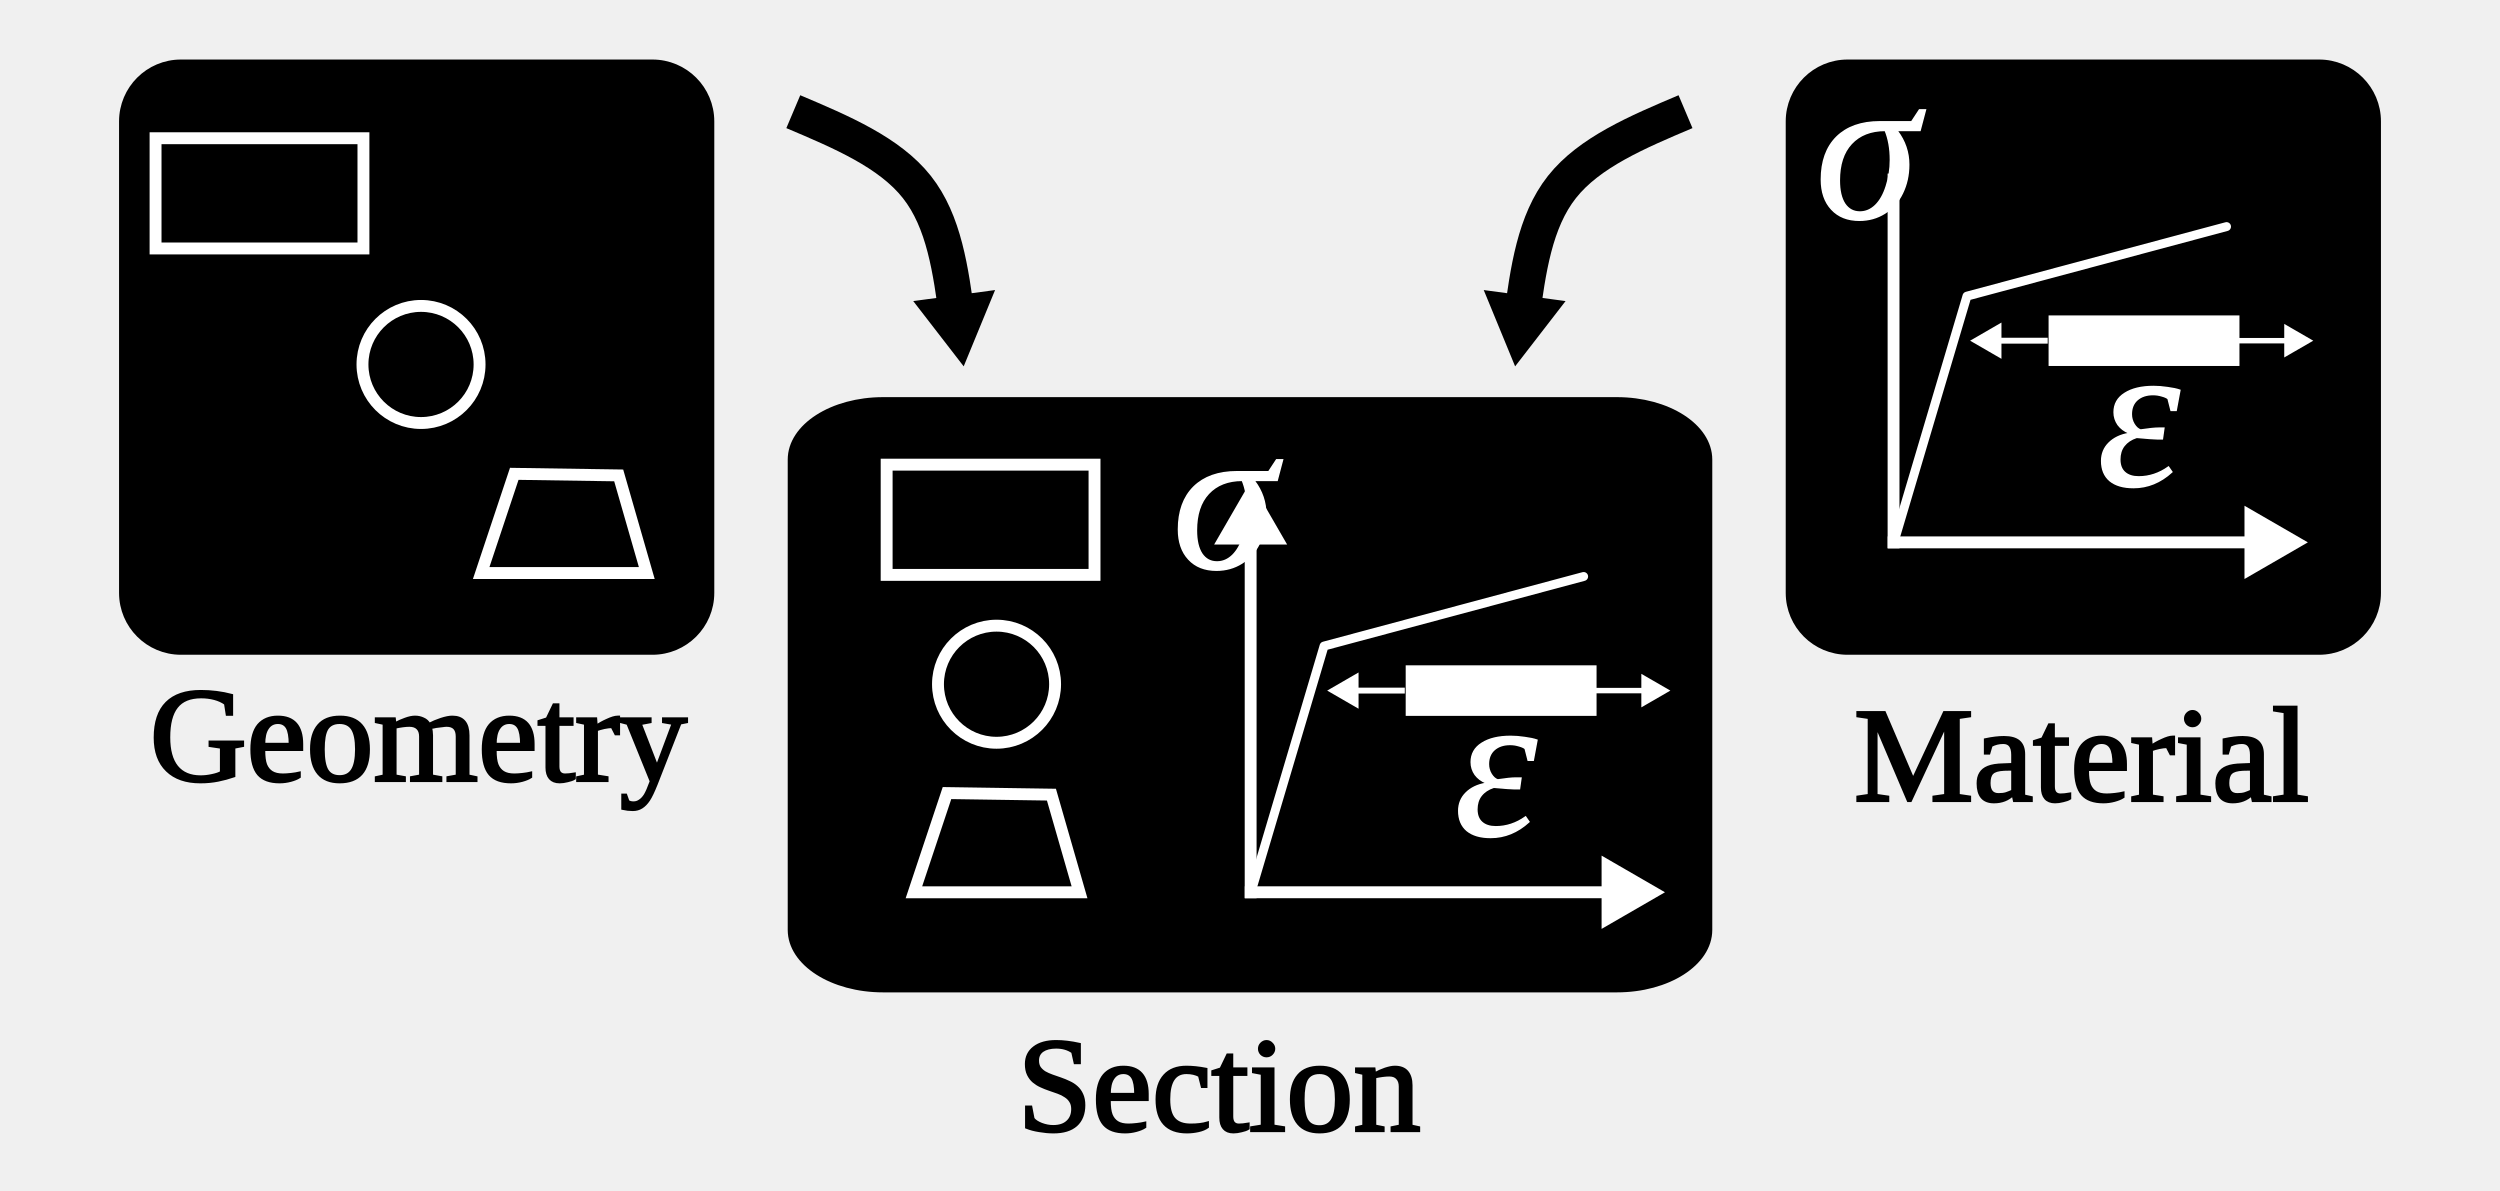
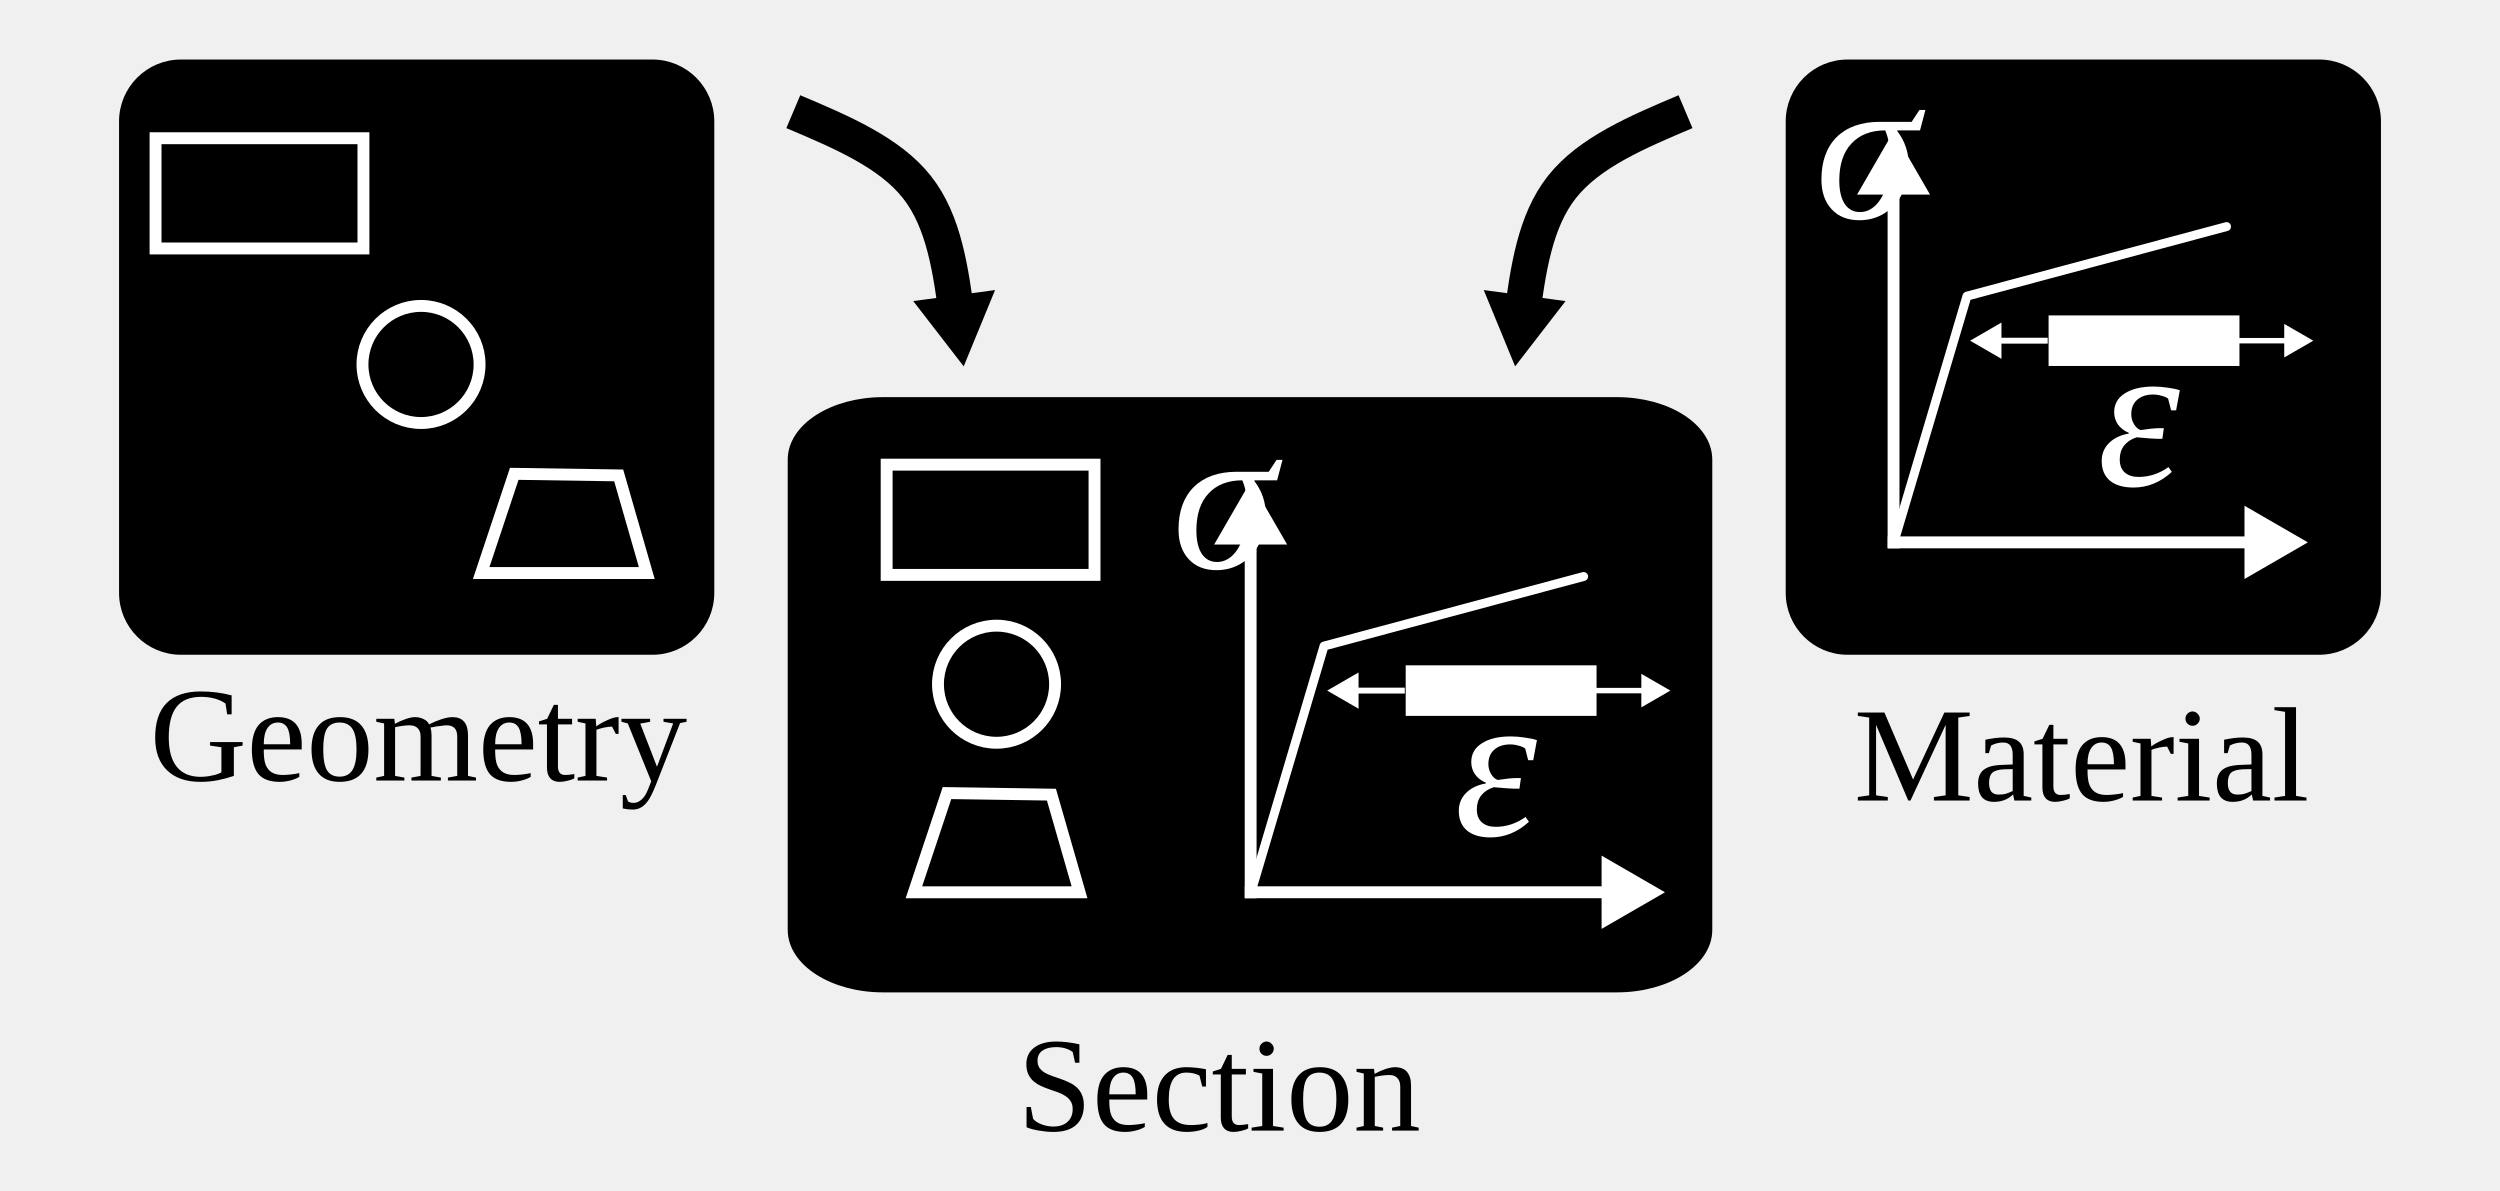
<svg xmlns="http://www.w3.org/2000/svg" width="210mm" height="100mm" viewBox="0 0 210 100" version="1.1" id="svg14391" xml:space="preserve">
  <defs id="defs14388">
    <marker style="overflow:visible" id="marker63910" refX="0" refY="0" orient="auto-start-reverse" markerWidth="2" markerHeight="2.312" viewBox="0 0 5.324 6.155" preserveAspectRatio="xMidYMid">
      <path transform="scale(0.5)" style="fill:#000000;fill-rule:evenodd;stroke:#000000;stroke-width:1pt" d="M 5.77,0 -2.88,5 V -5 Z" id="path63908" />
    </marker>
    <marker style="overflow:visible" id="marker61522" refX="0" refY="0" orient="auto-start-reverse" markerWidth="5.324" markerHeight="6.155" viewBox="0 0 5.324 6.155" preserveAspectRatio="xMidYMid">
      <path transform="scale(0.5)" style="fill:#ffffff;fill-rule:evenodd;stroke:#ffffff;stroke-width:1pt" d="M 5.77,0 -2.88,5 V -5 Z" id="path61520" />
    </marker>
    <marker style="overflow:visible" id="marker61522-4" refX="0" refY="0" orient="auto-start-reverse" markerWidth="5.324" markerHeight="6.155" viewBox="0 0 5.324 6.155" preserveAspectRatio="xMidYMid">
      <path transform="scale(0.5)" style="fill:#ffffff;fill-rule:evenodd;stroke:#ffffff;stroke-width:1pt" d="M 5.77,0 -2.88,5 V -5 Z" id="path61520-3" />
    </marker>
    <marker style="overflow:visible" id="marker61522-1-4" refX="0" refY="0" orient="auto-start-reverse" markerWidth="5.324" markerHeight="6.155" viewBox="0 0 5.324 6.155" preserveAspectRatio="xMidYMid">
      <path transform="scale(0.5)" style="fill:#ffffff;fill-rule:evenodd;stroke:#ffffff;stroke-width:1pt" d="M 5.77,0 -2.88,5 V -5 Z" id="path61520-7-2" />
    </marker>
    <marker style="overflow:visible" id="marker63844-4" refX="0" refY="0" orient="auto-start-reverse" markerWidth="5.324" markerHeight="6.155" viewBox="0 0 5.324 6.155" preserveAspectRatio="xMidYMid">
      <path transform="scale(0.5)" style="fill:#ffffff;fill-rule:evenodd;stroke:#ffffff;stroke-width:1pt" d="M 5.77,0 -2.88,5 V -5 Z" id="path63842-7" />
    </marker>
    <marker style="overflow:visible" id="marker63910-3" refX="0" refY="0" orient="auto-start-reverse" markerWidth="5.324" markerHeight="6.155" viewBox="0 0 5.324 6.155" preserveAspectRatio="xMidYMid">
      <path transform="scale(0.5)" style="fill:#ffffff;fill-rule:evenodd;stroke:#ffffff;stroke-width:1pt" d="M 5.77,0 -2.88,5 V -5 Z" id="path63908-7" />
    </marker>
  </defs>
  <g id="layer1">
    <rect style="fill:#000000;fill-opacity:1;fill-rule:evenodd;stroke:#000000;stroke-width:0.617;stroke-opacity:1" id="rect51130-1-8" width="77.046" height="49.383" x="66.477" y="33.668" rx="7.705" ry="4.938" />
    <path style="fill:#ffffff;fill-opacity:1;fill-rule:evenodd;stroke:#ffffff;stroke-width:1;stroke-dasharray:none;marker-end:url(#marker61522-4)" d="m 104.563,74.95 h 31.744" id="path61518-5" />
    <path style="fill:#ffffff;fill-opacity:1;fill-rule:evenodd;stroke:#ffffff;stroke-width:0.996;stroke-dasharray:none;marker-end:url(#marker61522-1-4)" d="M 105.054,75.452 V 43.973" id="path61518-7-1" />
    <path style="fill:none;fill-opacity:1;fill-rule:evenodd;stroke:#ffffff;stroke-width:0.75;stroke-linecap:round;stroke-linejoin:round;stroke-dasharray:none" d="m 105.14,74.754 6.08,-20.486 21.805,-5.843" id="path61578-8" />
-     <text xml:space="preserve" style="font-style:normal;font-variant:normal;font-weight:normal;font-stretch:normal;font-size:17.639px;font-family:'Times New Roman';-inkscape-font-specification:'Times New Roman, ';text-align:center;text-anchor:middle;fill:none;fill-opacity:1;fill-rule:evenodd;stroke:#ffffff;stroke-width:0.13;stroke-dasharray:none" x="113.84" y="47.72" id="text63082-3">
-       <tspan id="tspan63080-7" style="font-style:italic;font-variant:normal;font-weight:normal;font-stretch:normal;font-family:'Times New Roman';-inkscape-font-specification:'Times New Roman,  Italic';fill:#ffffff;fill-opacity:1;stroke-width:0.13;stroke-dasharray:none" x="113.84" y="47.72">σ</tspan>
+     <text xml:space="preserve" style="font-style:normal;font-variant:normal;font-weight:normal;font-stretch:normal;font-size:17.639px;font-family:'Times New Roman';-inkscape-font-specification:'Times New Roman, ';text-align:center;text-anchor:middle;fill:none;fill-opacity:1;fill-rule:evenodd;stroke:none;stroke-width:0.13;stroke-dasharray:none" x="113.84" y="47.72" id="text63082-3">
+       <tspan id="tspan63080-7" style="font-style:italic;font-variant:normal;font-weight:normal;font-stretch:normal;font-family:'Times New Roman';-inkscape-font-specification:'Times New Roman,  Italic';fill:#ffffff;fill-opacity:1;stroke-width:0.13;stroke-dasharray:none;stroke:none" x="113.84" y="47.72">σ</tspan>
    </text>
-     <text xml:space="preserve" style="font-style:italic;font-variant:normal;font-weight:normal;font-stretch:normal;font-size:17.639px;font-family:'Times New Roman';-inkscape-font-specification:'Times New Roman,  Italic';text-align:center;text-anchor:middle;fill:#ffffff;fill-opacity:1;fill-rule:evenodd;stroke:#ffffff;stroke-width:0.13;stroke-dasharray:none" x="136.665" y="70.171" id="text63836-2">
-       <tspan id="tspan63834-5" style="stroke-width:0.13" x="136.665" y="70.171">ε</tspan>
+     <text xml:space="preserve" style="font-style:italic;font-variant:normal;font-weight:normal;font-stretch:normal;font-size:17.639px;font-family:'Times New Roman';-inkscape-font-specification:'Times New Roman,  Italic';text-align:center;text-anchor:middle;fill:#ffffff;fill-opacity:1;fill-rule:evenodd;stroke:none;stroke-width:0.13;stroke-dasharray:none" x="136.665" y="70.171" id="text63836-2">
+       <tspan id="tspan63834-5" style="stroke-width:0.13;stroke:none" x="136.665" y="70.171">ε</tspan>
    </text>
    <rect style="fill:#ffffff;fill-opacity:1;fill-rule:evenodd;stroke:#ffffff;stroke-width:0.13;stroke-dasharray:none" id="rect63838-3" width="15.903" height="4.116" x="118.143" y="55.952" />
    <path style="fill:#ffffff;fill-opacity:1;fill-rule:evenodd;stroke:#ffffff;stroke-width:0.458;stroke-dasharray:none;marker-end:url(#marker63844-4)" d="m 133.671,58.01 h 5.013" id="path63840-7" />
    <path style="fill:#ffffff;fill-opacity:1;fill-rule:evenodd;stroke:#ffffff;stroke-width:0.495;stroke-dasharray:none;marker-end:url(#marker63910-3)" d="m 118.003,58.01 h -4.762" id="path63906-0" />
    <circle style="fill:none;fill-opacity:1;fill-rule:evenodd;stroke:#ffffff;stroke-width:1;stroke-dasharray:none" id="path61332-5" cx="83.709" cy="57.474" r="4.918" />
    <rect style="fill:none;fill-opacity:1;fill-rule:evenodd;stroke:#ffffff;stroke-width:1;stroke-dasharray:none" id="rect61334-6" width="17.462" height="9.26" x="74.478" y="39.031" />
    <path style="fill:none;fill-opacity:1;fill-rule:evenodd;stroke:#ffffff;stroke-width:1;stroke-dasharray:none" d="m 76.769,74.952 h 13.911 l -2.36,-8.202 -8.772,-0.132 z" id="path61336-5" />
-     <text xml:space="preserve" style="font-size:11.289px;font-family:'Times New Roman';-inkscape-font-specification:'Times New Roman, ';fill:#000000;fill-opacity:1;fill-rule:evenodd;stroke:#000000;stroke-width:0.25;stroke-miterlimit:2.1;stroke-opacity:1" x="12.567" y="65.568" id="text15502">
-       <tspan id="tspan15500" style="font-size:11.289px;stroke-width:0.25" x="12.567" y="65.568">Geometry</tspan>
+     <text xml:space="preserve" style="font-size:11.289px;font-family:'Times New Roman';-inkscape-font-specification:'Times New Roman, ';fill:#000000;fill-opacity:1;fill-rule:evenodd;stroke:none;stroke-width:0.25;stroke-miterlimit:2.1;stroke-opacity:1" x="12.567" y="65.568" id="text15502">
+       <tspan id="tspan15500" style="font-size:11.289px;stroke-width:0.25;stroke:none" x="12.567" y="65.568">Geometry</tspan>
    </text>
-     <text xml:space="preserve" style="font-size:11.289px;font-family:'Times New Roman';-inkscape-font-specification:'Times New Roman, ';fill:#000000;fill-opacity:1;fill-rule:evenodd;stroke:#000000;stroke-width:0.25;stroke-miterlimit:2.1;stroke-opacity:1" x="155.729" y="67.249" id="text15502-5">
-       <tspan id="tspan15500-2" style="font-size:11.289px;stroke-width:0.25" x="155.729" y="67.249">Material</tspan>
+     <text xml:space="preserve" style="font-size:11.289px;font-family:'Times New Roman';-inkscape-font-specification:'Times New Roman, ';fill:#000000;fill-opacity:1;fill-rule:evenodd;stroke:none;stroke-width:0.25;stroke-miterlimit:2.1;stroke-opacity:1" x="155.729" y="67.249" id="text15502-5">
+       <tspan id="tspan15500-2" style="font-size:11.289px;stroke-width:0.25;stroke:none" x="155.729" y="67.249">Material</tspan>
    </text>
-     <text xml:space="preserve" style="font-size:11.289px;font-family:'Times New Roman';-inkscape-font-specification:'Times New Roman, ';fill:#000000;fill-opacity:1;fill-rule:evenodd;stroke:#000000;stroke-width:0.25;stroke-miterlimit:2.1;stroke-opacity:1" x="85.466" y="94.972" id="text15502-5-1">
-       <tspan id="tspan15500-2-8" style="font-size:11.289px;stroke-width:0.25" x="85.466" y="94.972">Section</tspan>
+     <text xml:space="preserve" style="font-size:11.289px;font-family:'Times New Roman';-inkscape-font-specification:'Times New Roman, ';fill:#000000;fill-opacity:1;fill-rule:evenodd;stroke:none;stroke-width:0.25;stroke-miterlimit:2.1;stroke-opacity:1" x="85.466" y="94.972" id="text15502-5-1">
+       <tspan id="tspan15500-2-8" style="font-size:11.289px;stroke-width:0.25;stroke:none" x="85.466" y="94.972">Section</tspan>
    </text>
    <path style="fill:none;fill-opacity:1;fill-rule:evenodd;stroke:#000000;stroke-width:3;stroke-miterlimit:2.1;stroke-dasharray:none;stroke-opacity:1;marker-end:url(#marker63910)" d="m 66.637,9.381 c 4.041,1.71 8.082,3.42 10.378,6.325 2.296,2.905 2.849,7.003 3.401,11.102" id="path23901" />
    <path style="fill:none;fill-opacity:1;fill-rule:evenodd;stroke:#000000;stroke-width:3;stroke-miterlimit:2.1;stroke-dasharray:none;stroke-opacity:1;marker-end:url(#marker63910)" d="m 141.583,9.381 c -4.041,1.71 -8.082,3.42 -10.378,6.325 -2.296,2.905 -2.849,7.003 -3.401,11.102" id="path23901-5" />
  </g>
  <g id="layer1-4" transform="translate(125,-3)">
    <rect style="fill:#000000;fill-rule:evenodd;stroke:#000000;stroke-width:0.495;fill-opacity:1;stroke-opacity:1" id="rect51130" width="49.505" height="49.505" x="25.248" y="8.248" rx="4.95" ry="4.95" />
    <path style="fill:#ffffff;fill-opacity:1;fill-rule:evenodd;stroke:#ffffff;stroke-width:1;stroke-dasharray:none;marker-end:url(#marker61522)" d="M 33.566,48.559 H 65.31" id="path61518" />
-     <path style="fill:#ffffff;fill-opacity:1;fill-rule:evenodd;stroke:#ffffff;stroke-width:0.996;stroke-dasharray:none;marker-end:url(#marker61522-1)" d="M 34.058,49.06 V 17.581" id="path61518-7" />
+     <path style="fill:#ffffff;fill-opacity:1;fill-rule:evenodd;stroke:#ffffff;stroke-width:0.996;stroke-dasharray:none;marker-end:url(#marker61522-4)" d="M 34.058,49.06 V 17.581" id="path61518-7" />
    <path style="fill:none;fill-opacity:1;fill-rule:evenodd;stroke:#ffffff;stroke-width:0.75;stroke-linecap:round;stroke-linejoin:round;stroke-dasharray:none" d="M 34.144,48.362 40.224,27.876 62.029,22.034" id="path61578" />
-     <text xml:space="preserve" style="font-style:normal;font-variant:normal;font-weight:normal;font-stretch:normal;font-size:17.639px;font-family:'Times New Roman';-inkscape-font-specification:'Times New Roman, ';text-align:center;text-anchor:middle;fill:none;fill-opacity:1;fill-rule:evenodd;stroke:#ffffff;stroke-width:0.13;stroke-dasharray:none" x="42.843" y="21.328" id="text63082">
-       <tspan id="tspan63080" style="font-style:italic;font-variant:normal;font-weight:normal;font-stretch:normal;font-family:'Times New Roman';-inkscape-font-specification:'Times New Roman,  Italic';fill:#ffffff;fill-opacity:1;stroke-width:0.13;stroke-dasharray:none" x="42.843" y="21.328">σ</tspan>
+     <text xml:space="preserve" style="font-style:normal;font-variant:normal;font-weight:normal;font-stretch:normal;font-size:17.639px;font-family:'Times New Roman';-inkscape-font-specification:'Times New Roman, ';text-align:center;text-anchor:middle;fill:none;fill-opacity:1;fill-rule:evenodd;stroke:none;stroke-width:0.13;stroke-dasharray:none" x="42.843" y="21.328" id="text63082">
+       <tspan id="tspan63080" style="font-style:italic;font-variant:normal;font-weight:normal;font-stretch:normal;font-family:'Times New Roman';-inkscape-font-specification:'Times New Roman,  Italic';fill:#ffffff;fill-opacity:1;stroke-width:0.13;stroke-dasharray:none;stroke:none" x="42.843" y="21.328">σ</tspan>
    </text>
-     <text xml:space="preserve" style="font-style:italic;font-variant:normal;font-weight:normal;font-stretch:normal;font-size:17.639px;font-family:'Times New Roman';-inkscape-font-specification:'Times New Roman,  Italic';text-align:center;text-anchor:middle;fill:#ffffff;fill-opacity:1;fill-rule:evenodd;stroke:#ffffff;stroke-width:0.13;stroke-dasharray:none" x="65.668" y="43.779" id="text63836">
-       <tspan id="tspan63834" style="stroke-width:0.13" x="65.668" y="43.779">ε</tspan>
+     <text xml:space="preserve" style="font-style:italic;font-variant:normal;font-weight:normal;font-stretch:normal;font-size:17.639px;font-family:'Times New Roman';-inkscape-font-specification:'Times New Roman,  Italic';text-align:center;text-anchor:middle;fill:#ffffff;fill-opacity:1;fill-rule:evenodd;stroke:none;stroke-width:0.13;stroke-dasharray:none" x="65.668" y="43.779" id="text63836">
+       <tspan id="tspan63834" style="stroke-width:0.13;stroke:none" x="65.668" y="43.779">ε</tspan>
    </text>
    <rect style="fill:#ffffff;fill-opacity:1;fill-rule:evenodd;stroke:#ffffff;stroke-width:0.13;stroke-dasharray:none" id="rect63838" width="15.903" height="4.116" x="47.146" y="29.56" />
    <path style="fill:#ffffff;fill-opacity:1;fill-rule:evenodd;stroke:#ffffff;stroke-width:0.458;stroke-dasharray:none;marker-end:url(#marker61522)" d="m 62.675,31.618 h 5.013" id="path63840" />
    <path style="fill:#ffffff;fill-opacity:1;fill-rule:evenodd;stroke:#ffffff;stroke-width:0.495;stroke-dasharray:none;marker-end:url(#marker61522)" d="m 47.007,31.618 h -4.762" id="path63906" />
  </g>
  <g id="layer1-45" transform="translate(-15,-3)">
    <rect style="fill:#000000;fill-rule:evenodd;stroke:#000000;stroke-width:0.495;stroke-opacity:1;fill-opacity:1" id="rect51130-1" width="49.505" height="49.505" x="25.248" y="8.248" rx="4.95" ry="4.95" />
    <circle style="fill:none;fill-opacity:1;fill-rule:evenodd;stroke:#ffffff;stroke-width:1;stroke-dasharray:none" id="path61332" cx="50.366" cy="33.615" r="4.918" />
    <rect style="fill:none;fill-opacity:1;fill-rule:evenodd;stroke:#ffffff;stroke-width:1;stroke-dasharray:none" id="rect61334" width="17.462" height="9.26" x="28.067" y="14.611" />
    <path style="fill:none;fill-opacity:1;fill-rule:evenodd;stroke:#ffffff;stroke-width:1;stroke-dasharray:none" d="M 55.419,51.136 H 69.33 L 66.97,42.934 58.198,42.802 Z" id="path61336" />
  </g>
</svg>
